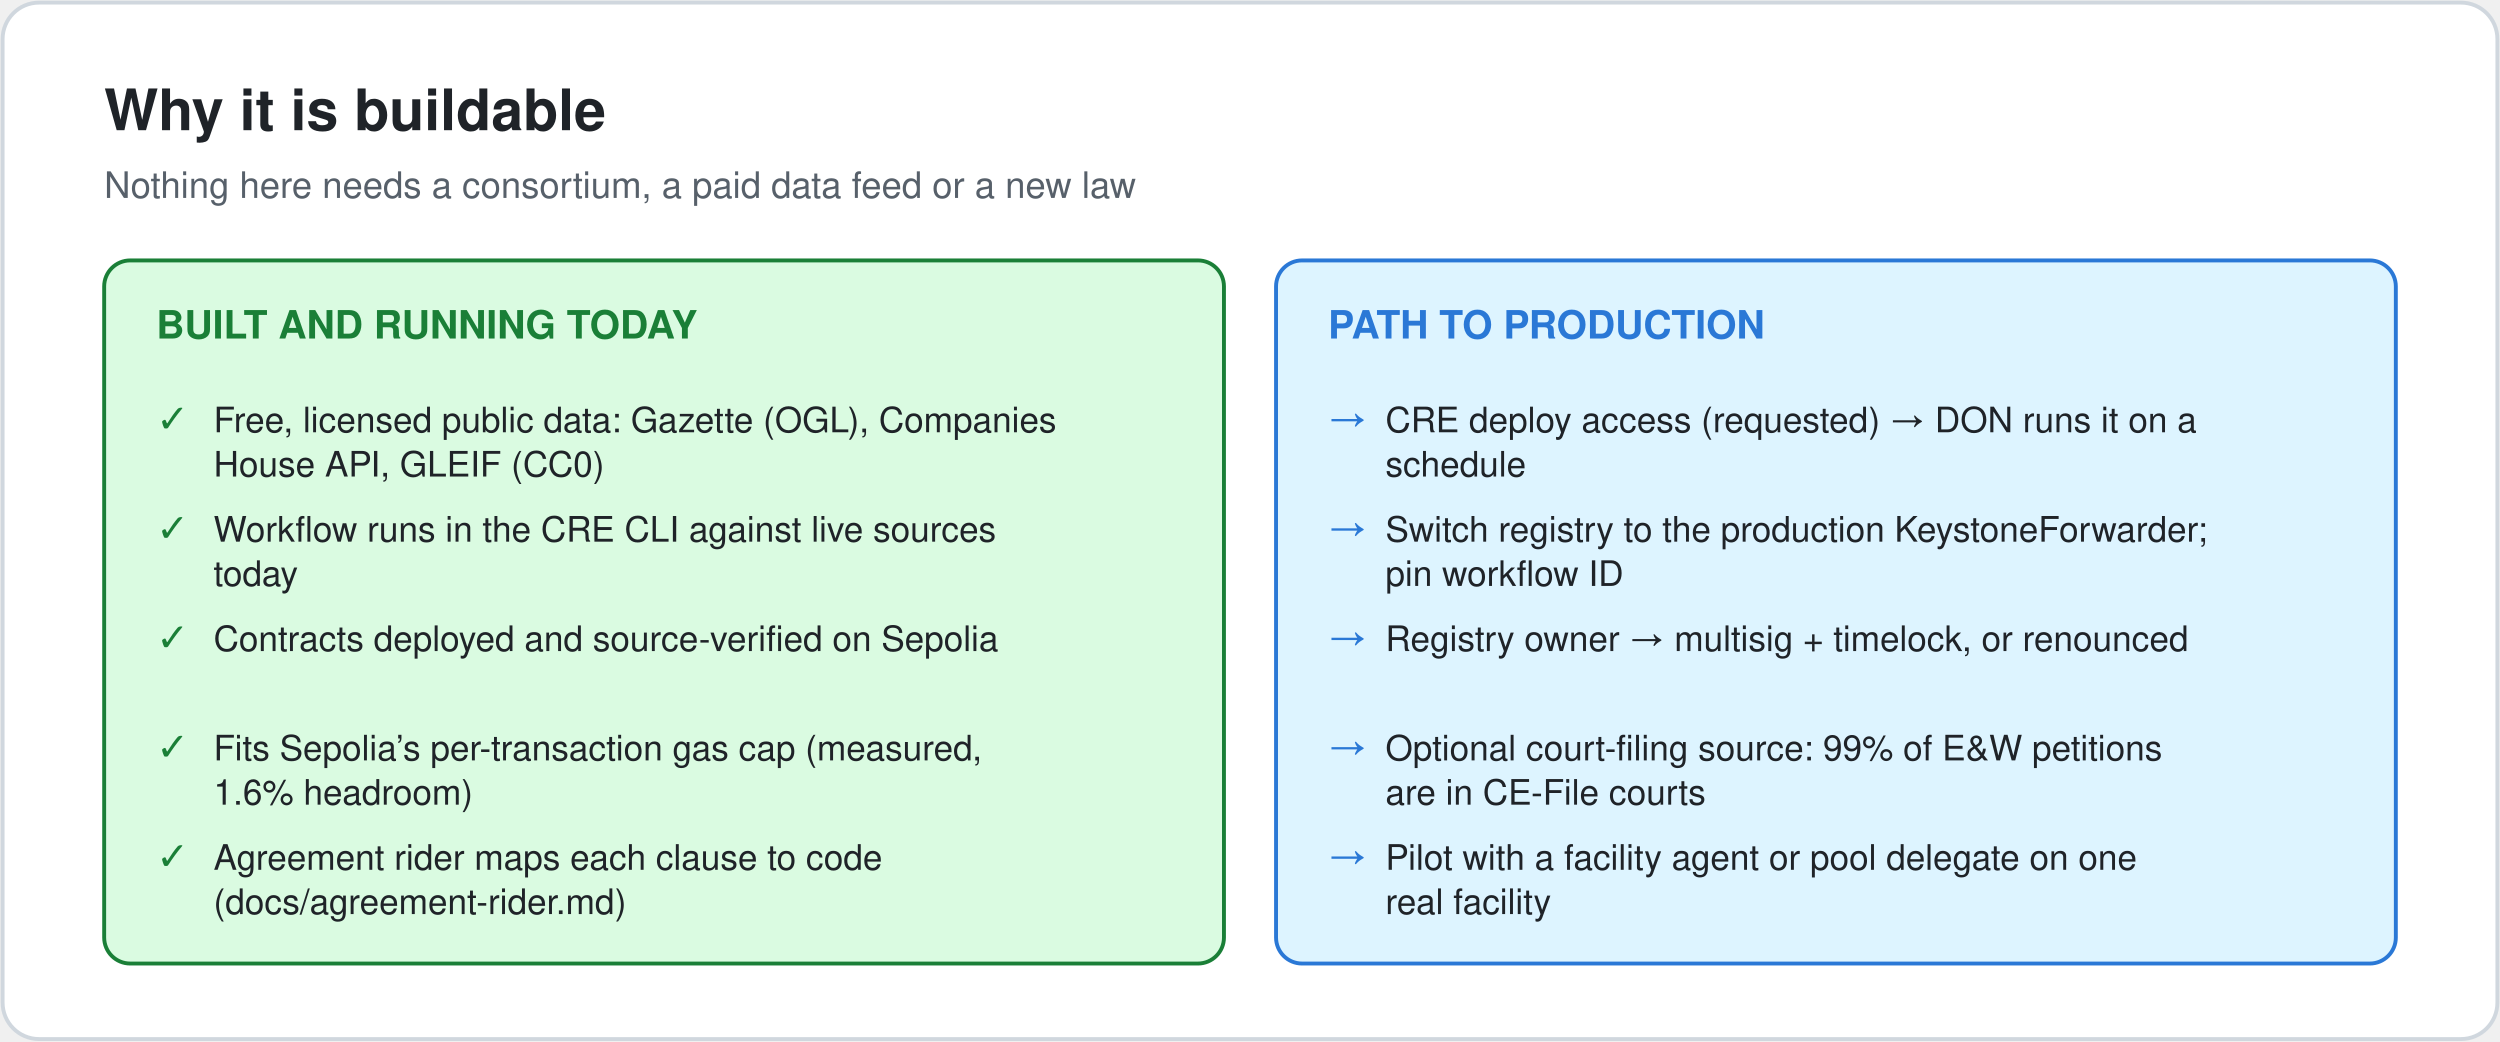
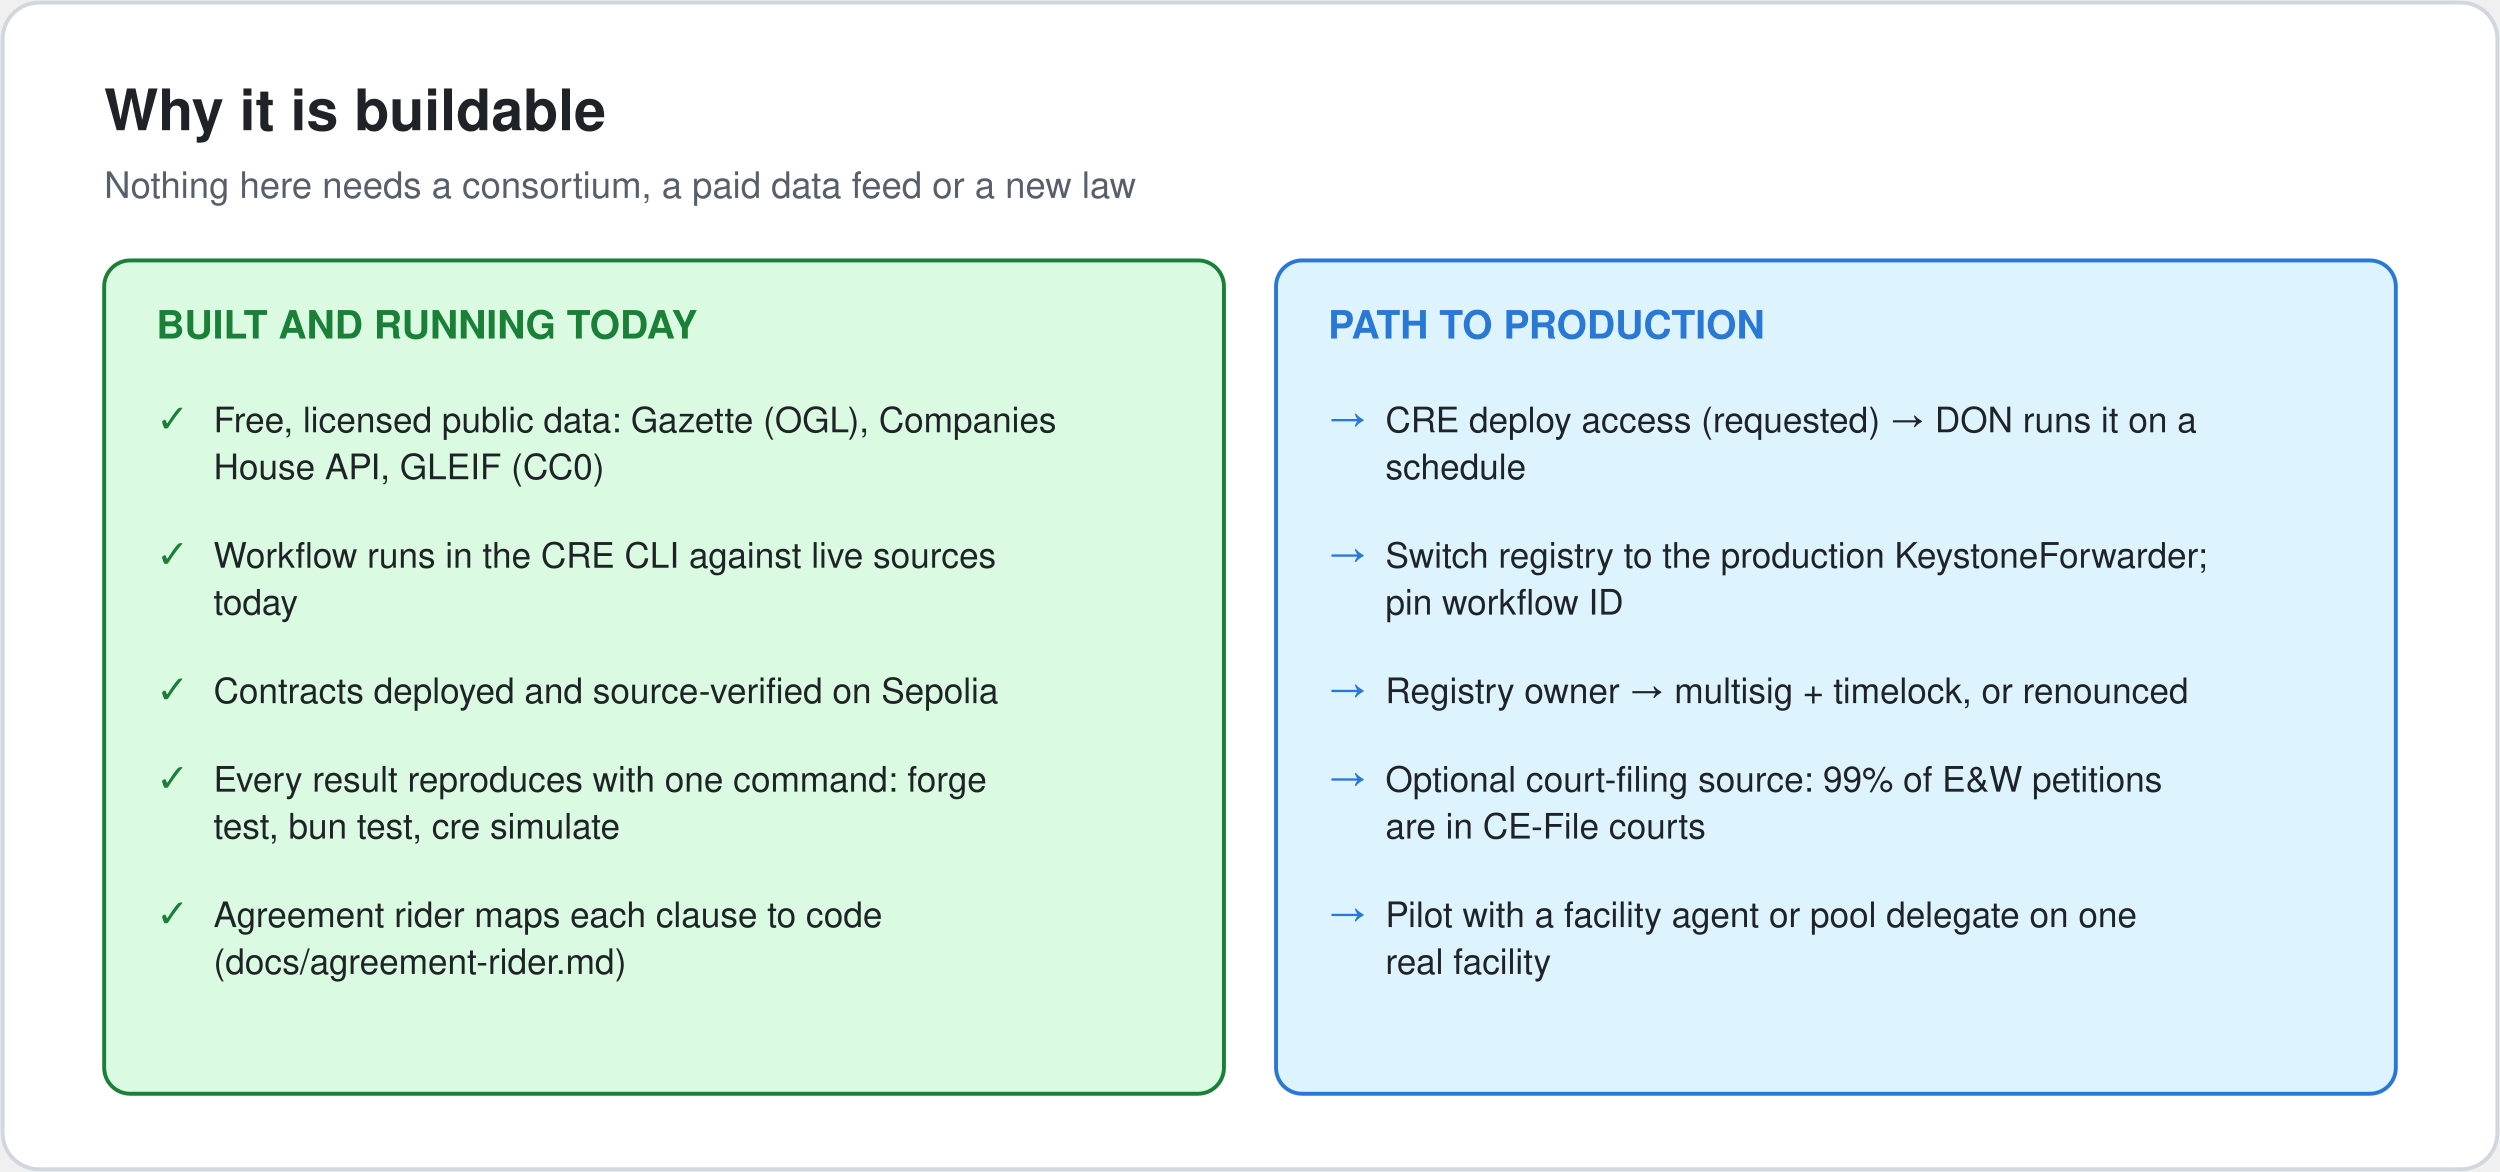
- <svg xmlns="http://www.w3.org/2000/svg" width="960" height="400" viewBox="0 0 960 400" role="img" aria-label="Why it is buildable: built today versus path to production" font-family="Segoe UI, Helvetica, Arial, sans-serif">
-   <rect x="1" y="1" width="958" height="398" rx="14" fill="#ffffff" stroke="#d0d7de" stroke-width="1.5" />
+ <svg xmlns="http://www.w3.org/2000/svg" width="960" height="450" viewBox="0 0 960 450" role="img" aria-label="Why it is buildable: built today versus path to production" font-family="Segoe UI, Helvetica, Arial, sans-serif">
+   <rect x="1" y="1" width="958" height="448" rx="14" fill="#ffffff" stroke="#d0d7de" stroke-width="1.5" />
  <text x="40" y="50" font-size="22" font-weight="600" fill="#1f2328">Why it is buildable</text>
  <text x="40" y="76" font-size="14" font-weight="400" fill="#57606a">Nothing here needs a consortium, a paid data feed or a new law</text>
-   <rect x="40" y="100" width="430" height="270" rx="10" fill="#dafbe1" stroke="#1a7f37" stroke-width="1.5" />
+   <rect x="40" y="100" width="430" height="320" rx="10" fill="#dafbe1" stroke="#1a7f37" stroke-width="1.5" />
  <text x="60" y="130" font-size="15" font-weight="700" fill="#1a7f37">BUILT AND RUNNING TODAY</text>
  <text x="60" y="166" font-size="15" font-weight="700" fill="#1a7f37">✓</text>
  <text x="82" y="166" font-size="13.5" font-weight="400" fill="#1f2328">Free, licensed public data: Gazette (OGL), Companies</text>
-   <text x="82" y="183" font-size="13.5" font-weight="400" fill="#1f2328">House API, GLEIF (CC0)</text>
-   <text x="60" y="208" font-size="15" font-weight="700" fill="#1a7f37">✓</text>
-   <text x="82" y="208" font-size="13.5" font-weight="400" fill="#1f2328">Workflow runs in the CRE CLI against live sources</text>
-   <text x="82" y="225" font-size="13.5" font-weight="400" fill="#1f2328">today</text>
-   <text x="60" y="250" font-size="15" font-weight="700" fill="#1a7f37">✓</text>
-   <text x="82" y="250" font-size="13.5" font-weight="400" fill="#1f2328">Contracts deployed and source-verified on Sepolia</text>
-   <text x="60" y="292" font-size="15" font-weight="700" fill="#1a7f37">✓</text>
-   <text x="82" y="292" font-size="13.5" font-weight="400" fill="#1f2328">Fits Sepolia’s per-transaction gas cap (measured,</text>
-   <text x="82" y="309" font-size="13.5" font-weight="400" fill="#1f2328">1.6% headroom)</text>
-   <text x="60" y="334" font-size="15" font-weight="700" fill="#1a7f37">✓</text>
-   <text x="82" y="334" font-size="13.5" font-weight="400" fill="#1f2328">Agreement rider maps each clause to code</text>
-   <text x="82" y="351" font-size="13.5" font-weight="400" fill="#1f2328">(docs/agreement-rider.md)</text>
-   <rect x="490" y="100" width="430" height="270" rx="10" fill="#ddf4ff" stroke="#2a78d6" stroke-width="1.5" />
+   <text x="82" y="184" font-size="13.5" font-weight="400" fill="#1f2328">House API, GLEIF (CC0)</text>
+   <text x="60" y="218" font-size="15" font-weight="700" fill="#1a7f37">✓</text>
+   <text x="82" y="218" font-size="13.5" font-weight="400" fill="#1f2328">Workflow runs in the CRE CLI against live sources</text>
+   <text x="82" y="236" font-size="13.5" font-weight="400" fill="#1f2328">today</text>
+   <text x="60" y="270" font-size="15" font-weight="700" fill="#1a7f37">✓</text>
+   <text x="82" y="270" font-size="13.5" font-weight="400" fill="#1f2328">Contracts deployed and source-verified on Sepolia</text>
+   <text x="60" y="304" font-size="15" font-weight="700" fill="#1a7f37">✓</text>
+   <text x="82" y="304" font-size="13.5" font-weight="400" fill="#1f2328">Every result reproduces with one command: forge</text>
+   <text x="82" y="322" font-size="13.5" font-weight="400" fill="#1f2328">test, bun test, cre simulate</text>
+   <text x="60" y="356" font-size="15" font-weight="700" fill="#1a7f37">✓</text>
+   <text x="82" y="356" font-size="13.5" font-weight="400" fill="#1f2328">Agreement rider maps each clause to code</text>
+   <text x="82" y="374" font-size="13.5" font-weight="400" fill="#1f2328">(docs/agreement-rider.md)</text>
+   <rect x="490" y="100" width="430" height="320" rx="10" fill="#ddf4ff" stroke="#2a78d6" stroke-width="1.5" />
  <text x="510" y="130" font-size="15" font-weight="700" fill="#2a78d6">PATH TO PRODUCTION</text>
  <text x="510" y="166" font-size="15" font-weight="700" fill="#2a78d6">→</text>
  <text x="532" y="166" font-size="13.5" font-weight="400" fill="#1f2328">CRE deploy access (requested) → DON runs it on a</text>
-   <text x="532" y="183" font-size="13.5" font-weight="400" fill="#1f2328">schedule</text>
-   <text x="510" y="208" font-size="15" font-weight="700" fill="#2a78d6">→</text>
-   <text x="532" y="208" font-size="13.5" font-weight="400" fill="#1f2328">Switch registry to the production KeystoneForwarder;</text>
-   <text x="532" y="225" font-size="13.5" font-weight="400" fill="#1f2328">pin workflow ID</text>
-   <text x="510" y="250" font-size="15" font-weight="700" fill="#2a78d6">→</text>
-   <text x="532" y="250" font-size="13.5" font-weight="400" fill="#1f2328">Registry owner → multisig + timelock, or renounced</text>
-   <text x="510" y="292" font-size="15" font-weight="700" fill="#2a78d6">→</text>
-   <text x="532" y="292" font-size="13.5" font-weight="400" fill="#1f2328">Optional court-filing source: 99% of E&amp;W petitions</text>
-   <text x="532" y="309" font-size="13.5" font-weight="400" fill="#1f2328">are in CE-File courts</text>
-   <text x="510" y="334" font-size="15" font-weight="700" fill="#2a78d6">→</text>
-   <text x="532" y="334" font-size="13.5" font-weight="400" fill="#1f2328">Pilot with a facility agent or pool delegate on one</text>
-   <text x="532" y="351" font-size="13.5" font-weight="400" fill="#1f2328">real facility</text>
+   <text x="532" y="184" font-size="13.5" font-weight="400" fill="#1f2328">schedule</text>
+   <text x="510" y="218" font-size="15" font-weight="700" fill="#2a78d6">→</text>
+   <text x="532" y="218" font-size="13.5" font-weight="400" fill="#1f2328">Switch registry to the production KeystoneForwarder;</text>
+   <text x="532" y="236" font-size="13.5" font-weight="400" fill="#1f2328">pin workflow ID</text>
+   <text x="510" y="270" font-size="15" font-weight="700" fill="#2a78d6">→</text>
+   <text x="532" y="270" font-size="13.5" font-weight="400" fill="#1f2328">Registry owner → multisig + timelock, or renounced</text>
+   <text x="510" y="304" font-size="15" font-weight="700" fill="#2a78d6">→</text>
+   <text x="532" y="304" font-size="13.5" font-weight="400" fill="#1f2328">Optional court-filing source: 99% of E&amp;W petitions</text>
+   <text x="532" y="322" font-size="13.5" font-weight="400" fill="#1f2328">are in CE-File courts</text>
+   <text x="510" y="356" font-size="15" font-weight="700" fill="#2a78d6">→</text>
+   <text x="532" y="356" font-size="13.5" font-weight="400" fill="#1f2328">Pilot with a facility agent or pool delegate on one</text>
+   <text x="532" y="374" font-size="13.5" font-weight="400" fill="#1f2328">real facility</text>
</svg>
